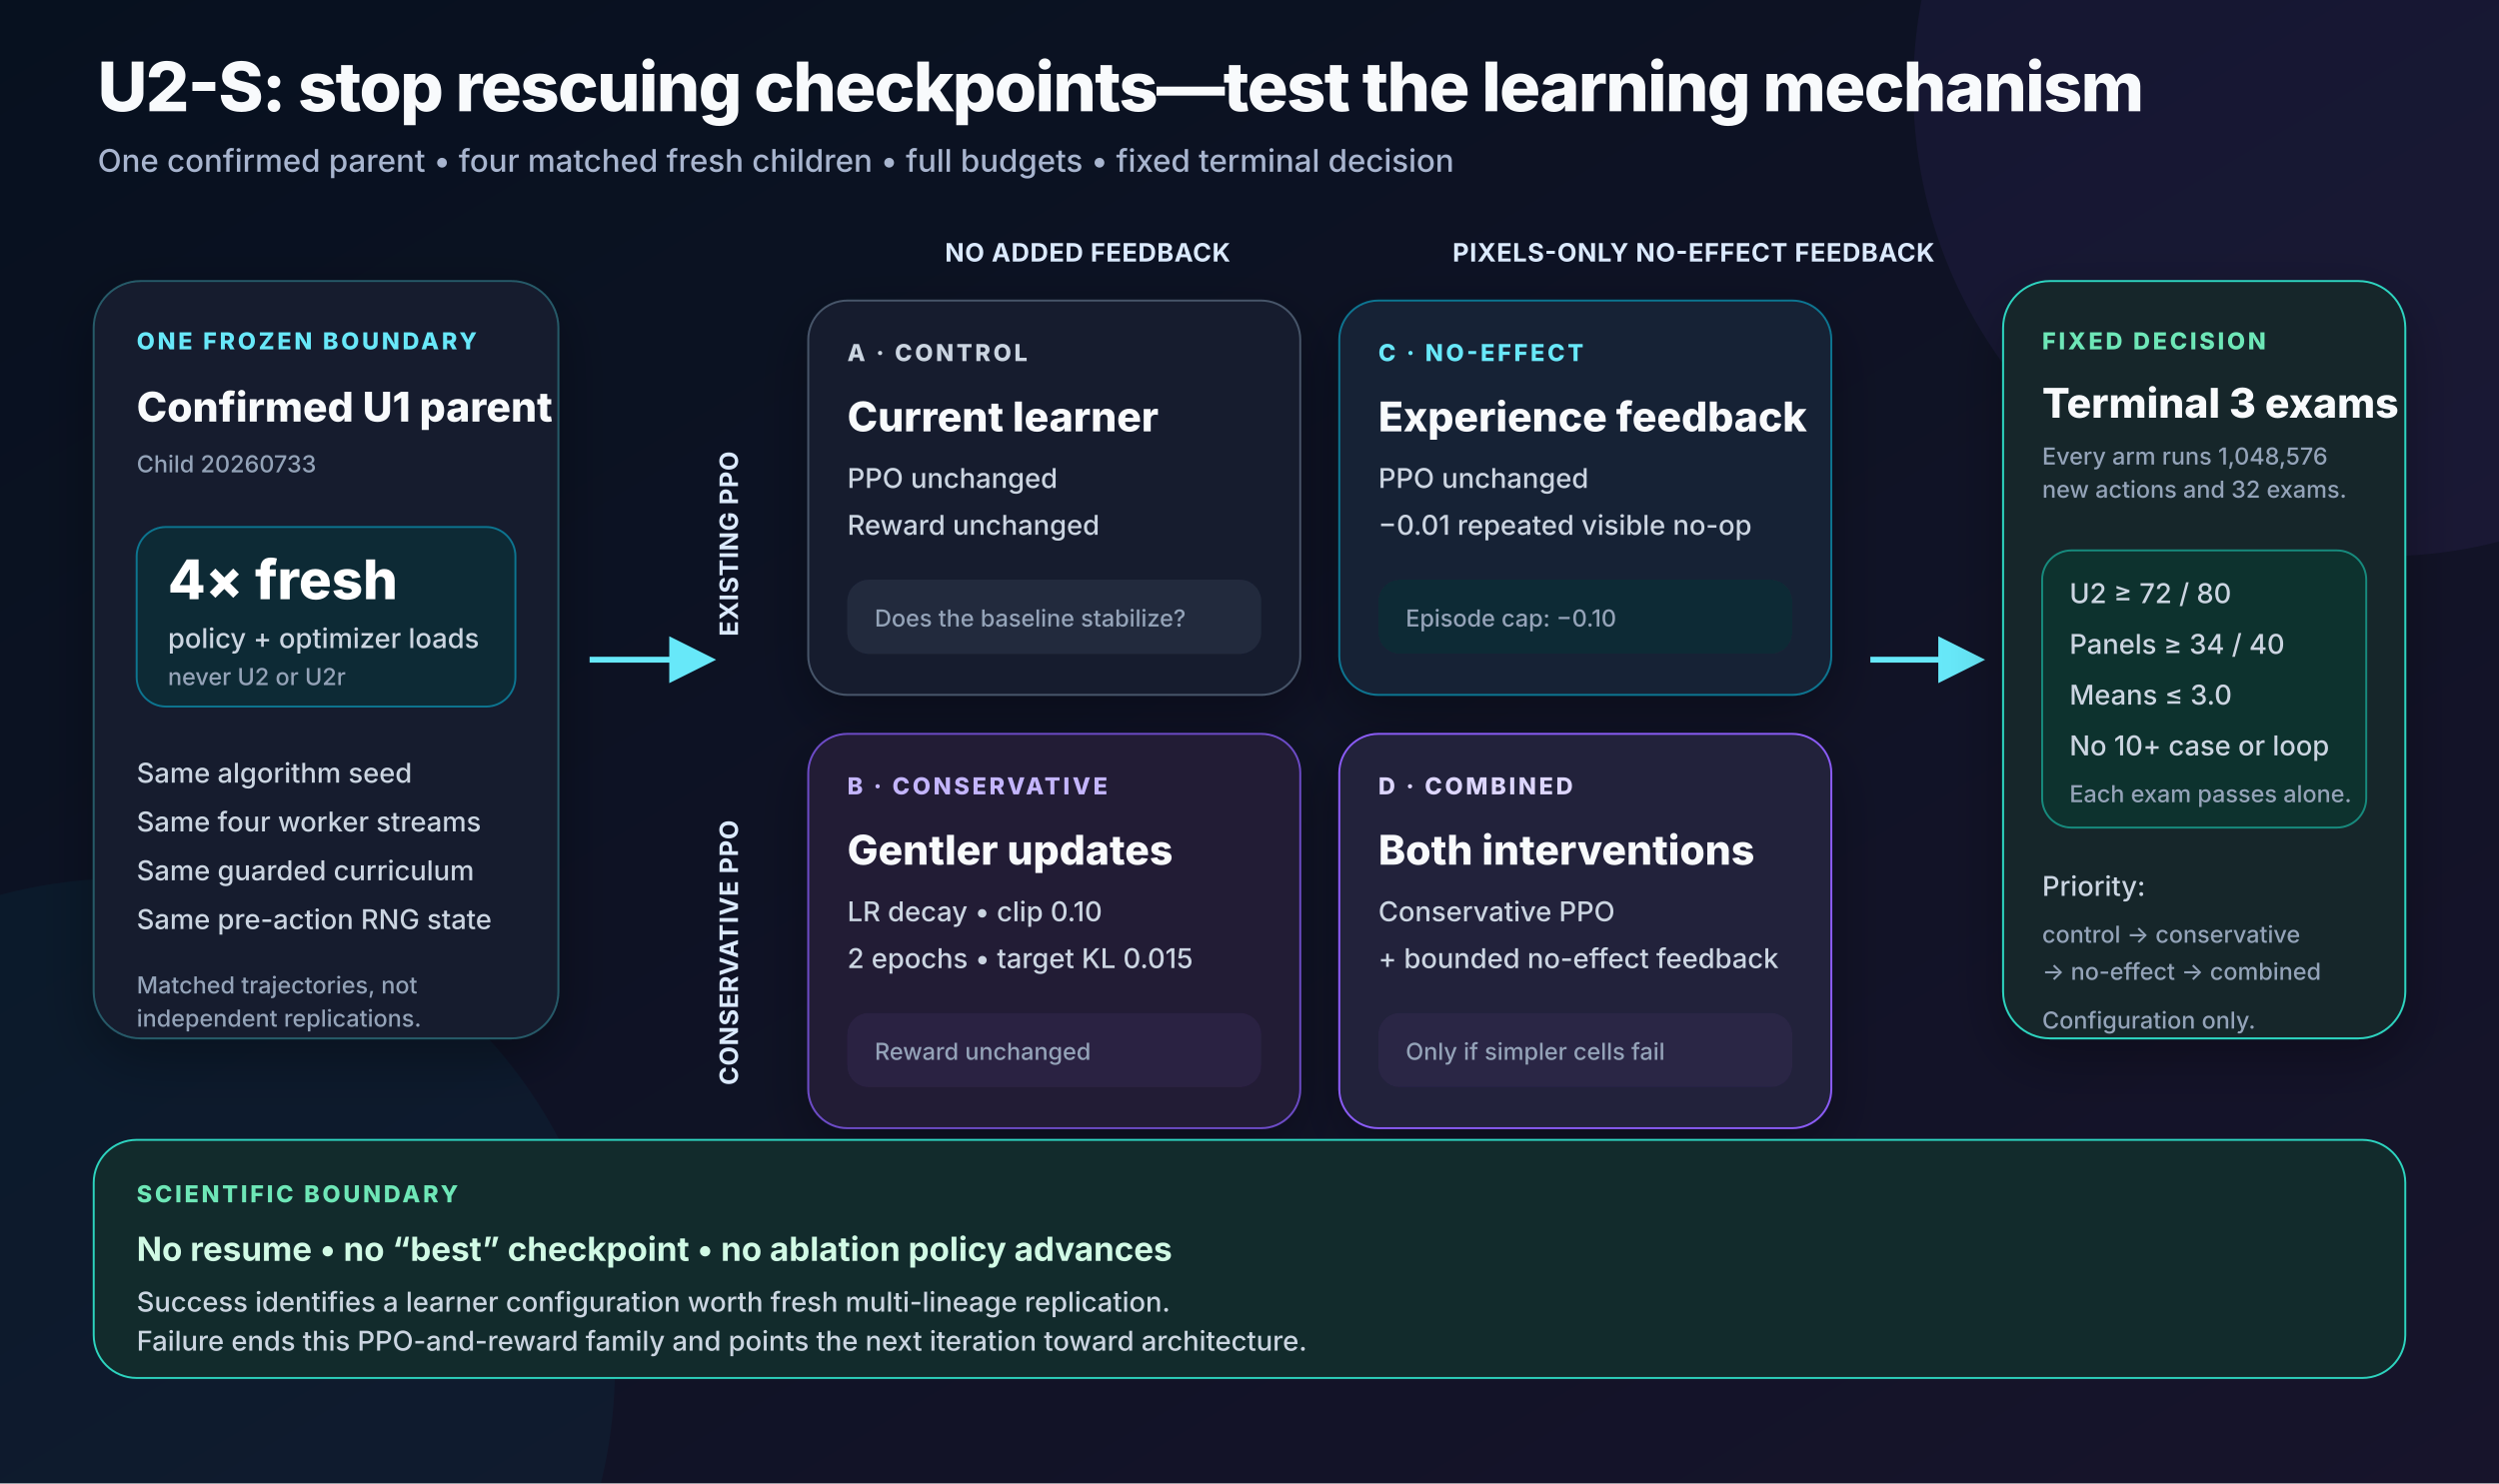
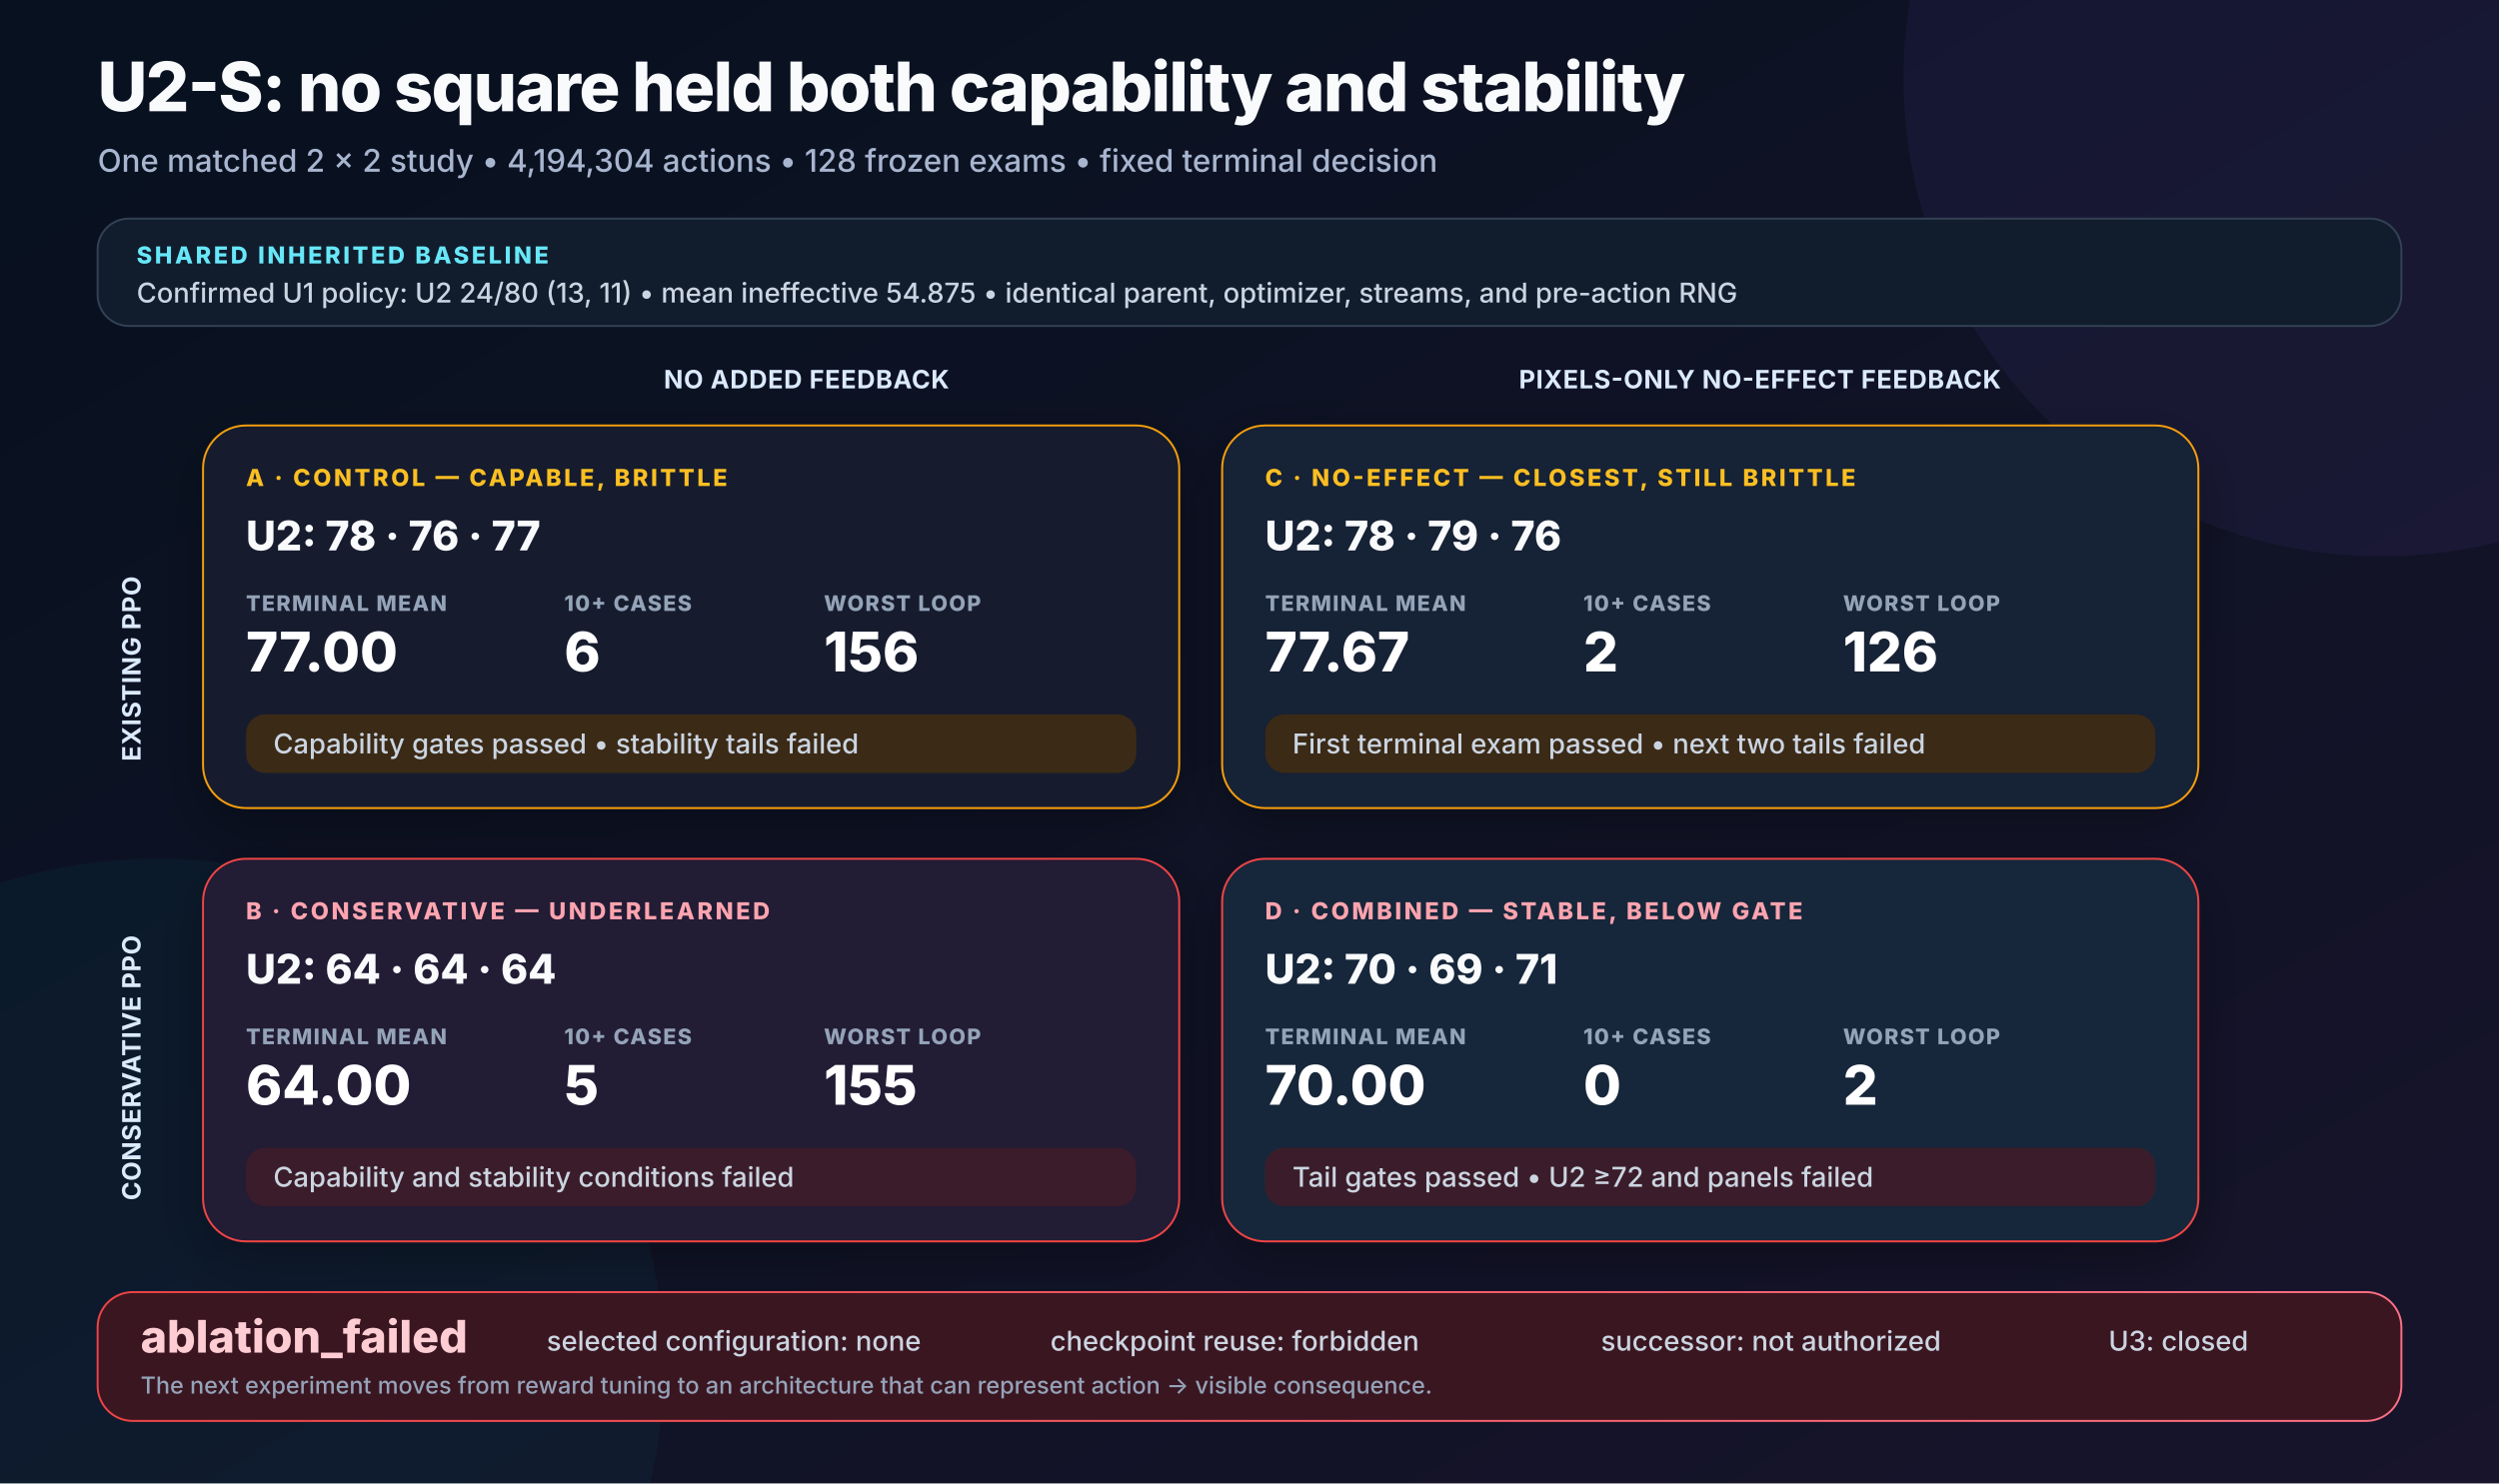
<svg xmlns="http://www.w3.org/2000/svg" width="1280" height="760" viewBox="0 0 1280 760" role="img" aria-labelledby="title desc">
  <defs>
    <linearGradient id="background" x1="0" y1="0" x2="1" y2="1">
      <stop offset="0" stop-color="#07111f" />
      <stop offset="1" stop-color="#17142b" />
    </linearGradient>
-     <linearGradient id="cyan" x1="0" y1="0" x2="1" y2="0">
-       <stop offset="0" stop-color="#06b6d4" />
-       <stop offset="1" stop-color="#67e8f9" />
-     </linearGradient>
-     <linearGradient id="violet" x1="0" y1="0" x2="1" y2="0">
-       <stop offset="0" stop-color="#7c3aed" />
-       <stop offset="1" stop-color="#c4b5fd" />
-     </linearGradient>
-     <linearGradient id="green" x1="0" y1="0" x2="1" y2="0">
-       <stop offset="0" stop-color="#14b8a6" />
-       <stop offset="1" stop-color="#6ee7b7" />
+     <linearGradient id="red" x1="0" y1="0" x2="1" y2="0">
+       <stop offset="0" stop-color="#ef4444" />
+       <stop offset="1" stop-color="#fb7185" />
    </linearGradient>
    <filter id="shadow" x="-20%" y="-20%" width="140%" height="140%">
      <feDropShadow dx="0" dy="10" stdDeviation="14" flood-color="#000" flood-opacity="0.3" />
    </filter>
-     <marker id="arrow" viewBox="0 0 10 10" refX="8" refY="5" markerWidth="8" markerHeight="8" orient="auto">
-       <path d="M0 0 L10 5 L0 10 Z" fill="#67e8f9" />
-     </marker>
    <style>
      .sans { font-family: Inter, ui-sans-serif, -apple-system, BlinkMacSystemFont, "Segoe UI", sans-serif; }
      .title { font-size: 35px; font-weight: 800; letter-spacing: -0.8px; fill: #f8fafc; }
      .sub { font-size: 16px; font-weight: 520; fill: #a8b5cf; }
-       .eyebrow { font-size: 12px; font-weight: 800; letter-spacing: 1.4px; }
+       .eyebrow { font-size: 12px; font-weight: 800; letter-spacing: 1.35px; }
      .head { font-size: 21px; font-weight: 760; fill: #f8fafc; }
      .body { font-size: 14px; font-weight: 540; fill: #cbd5e1; }
      .small { font-size: 12px; font-weight: 540; fill: #94a3b8; }
+       .metric { font-size: 28px; font-weight: 820; fill: #fff; }
+       .metric-label { font-size: 11px; font-weight: 760; fill: #94a3b8; letter-spacing: 0.7px; }
      .axis { font-size: 13px; font-weight: 740; fill: #dbeafe; letter-spacing: 0.3px; }
-       .number { font-size: 28px; font-weight: 820; fill: #fff; }
-       .footer { font-size: 17px; font-weight: 720; fill: #d1fae5; }
+       .verdict { font-size: 23px; font-weight: 820; fill: #fecdd3; }
    </style>
  </defs>
  <rect width="1280" height="760" fill="url(#background)" />
-   <circle cx="65" cy="700" r="250" fill="#06b6d4" opacity="0.05" />
-   <circle cx="1220" cy="45" r="240" fill="#8b5cf6" opacity="0.07" />
+   <circle cx="80" cy="700" r="260" fill="#06b6d4" opacity="0.05" />
+   <circle cx="1220" cy="40" r="245" fill="#8b5cf6" opacity="0.07" />
  <g class="sans">
-     <text class="title" x="50" y="57">U2-S: stop rescuing checkpoints—test the learning mechanism</text>
-     <text class="sub" x="50" y="88">One confirmed parent • four matched fresh children • full budgets • fixed terminal decision</text>
-     <g transform="translate(48 144)" filter="url(#shadow)">
-       <rect width="238" height="388" rx="24" fill="#141b2d" stroke="#285a68" />
-       <text class="eyebrow" x="22" y="35" fill="#67e8f9">ONE FROZEN BOUNDARY</text>
-       <text class="head" x="22" y="72">Confirmed U1 parent</text>
-       <text class="small" x="22" y="98">Child 20260733</text>
-       <rect x="22" y="126" width="194" height="92" rx="15" fill="#102a35" stroke="#0e7490" />
-       <text class="number" x="38" y="163">4× fresh</text>
-       <text class="body" x="38" y="188">policy + optimizer loads</text>
-       <text class="small" x="38" y="207">never U2 or U2r</text>
-       <text class="body" x="22" y="257">Same algorithm seed</text>
-       <text class="body" x="22" y="282">Same four worker streams</text>
-       <text class="body" x="22" y="307">Same guarded curriculum</text>
-       <text class="body" x="22" y="332">Same pre-action RNG state</text>
-       <text class="small" x="22" y="365">Matched trajectories, not</text>
-       <text class="small" x="22" y="382">independent replications.</text>
+     <text class="title" x="50" y="57">U2-S: no square held both capability and stability</text>
+     <text class="sub" x="50" y="88">One matched 2 × 2 study • 4,194,304 actions • 128 frozen exams • fixed terminal decision</text>
+     <g transform="translate(50 112)">
+       <rect width="1180" height="55" rx="16" fill="#111d2d" stroke="#334155" />
+       <text class="eyebrow" x="20" y="23" fill="#67e8f9">SHARED INHERITED BASELINE</text>
+       <text class="body" x="20" y="43">Confirmed U1 policy: U2 24/80 (13, 11) • mean ineffective 54.875 • identical parent, optimizer, streams, and pre-action RNG</text>
    </g>
-     <path d="M302 338 C328 338 337 338 362 338" fill="none" stroke="#67e8f9" stroke-width="3" marker-end="url(#arrow)" />
-     <g transform="translate(376 116)">
-       <text class="axis" x="108" y="18">NO ADDED FEEDBACK</text>
-       <text class="axis" x="368" y="18">PIXELS-ONLY NO-EFFECT FEEDBACK</text>
-       <text class="axis" transform="translate(2 210) rotate(-90)">EXISTING PPO</text>
-       <text class="axis" transform="translate(2 440) rotate(-90)">CONSERVATIVE PPO</text>
-       <g transform="translate(38 38)" filter="url(#shadow)">
-         <rect width="252" height="202" rx="20" fill="#171d2f" stroke="#475569" />
-         <text class="eyebrow" x="20" y="31" fill="#cbd5e1">A · CONTROL</text>
-         <text class="head" x="20" y="67">Current learner</text>
-         <text class="body" x="20" y="96">PPO unchanged</text>
-         <text class="body" x="20" y="120">Reward unchanged</text>
-         <rect x="20" y="143" width="212" height="38" rx="11" fill="#222a3d" />
-         <text class="small" x="34" y="167">Does the baseline stabilize?</text>
-       </g>
-       <g transform="translate(310 38)" filter="url(#shadow)">
-         <rect width="252" height="202" rx="20" fill="#172035" stroke="#0e7490" />
-         <text class="eyebrow" x="20" y="31" fill="#67e8f9">C · NO-EFFECT</text>
-         <text class="head" x="20" y="67">Experience feedback</text>
-         <text class="body" x="20" y="96">PPO unchanged</text>
-         <text class="body" x="20" y="120">−0.01 repeated visible no-op</text>
-         <rect x="20" y="143" width="212" height="38" rx="11" fill="#102a35" />
-         <text class="small" x="34" y="167">Episode cap: −0.10</text>
-       </g>
-       <g transform="translate(38 260)" filter="url(#shadow)">
-         <rect width="252" height="202" rx="20" fill="#211b35" stroke="#6d4cc7" />
-         <text class="eyebrow" x="20" y="31" fill="#c4b5fd">B · CONSERVATIVE</text>
-         <text class="head" x="20" y="67">Gentler updates</text>
-         <text class="body" x="20" y="96">LR decay • clip 0.10</text>
-         <text class="body" x="20" y="120">2 epochs • target KL 0.015</text>
-         <rect x="20" y="143" width="212" height="38" rx="11" fill="#2b2142" />
-         <text class="small" x="34" y="167">Reward unchanged</text>
-       </g>
-       <g transform="translate(310 260)" filter="url(#shadow)">
-         <rect width="252" height="202" rx="20" fill="#20203a" stroke="#8b5cf6" />
-         <text class="eyebrow" x="20" y="31" fill="#ddd6fe">D · COMBINED</text>
-         <text class="head" x="20" y="67">Both interventions</text>
-         <text class="body" x="20" y="96">Conservative PPO</text>
-         <text class="body" x="20" y="120">+ bounded no-effect feedback</text>
-         <rect x="20" y="143" width="212" height="38" rx="11" fill="#2a2545" />
-         <text class="small" x="34" y="167">Only if simpler cells fail</text>
-       </g>
+     <text class="axis" x="340" y="199">NO ADDED FEEDBACK</text>
+     <text class="axis" x="778" y="199">PIXELS-ONLY NO-EFFECT FEEDBACK</text>
+     <text class="axis" transform="translate(72 390) rotate(-90)">EXISTING PPO</text>
+     <text class="axis" transform="translate(72 615) rotate(-90)">CONSERVATIVE PPO</text>
+     <g transform="translate(104 218)" filter="url(#shadow)">
+       <rect width="500" height="196" rx="22" fill="#171d2f" stroke="#f59e0b" />
+       <text class="eyebrow" x="22" y="31" fill="#fbbf24">A · CONTROL — CAPABLE, BRITTLE</text>
+       <text class="head" x="22" y="64">U2: 78 · 76 · 77</text>
+       <text class="metric-label" x="22" y="95">TERMINAL MEAN</text>
+       <text class="metric" x="22" y="126">77.00</text>
+       <text class="metric-label" x="185" y="95">10+ CASES</text>
+       <text class="metric" x="185" y="126">6</text>
+       <text class="metric-label" x="318" y="95">WORST LOOP</text>
+       <text class="metric" x="318" y="126">156</text>
+       <rect x="22" y="148" width="456" height="30" rx="10" fill="#3a2918" />
+       <text class="body" x="36" y="168">Capability gates passed • stability tails failed</text>
    </g>
-     <path d="M958 338 C980 338 990 338 1012 338" fill="none" stroke="#67e8f9" stroke-width="3" marker-end="url(#arrow)" />
-     <g transform="translate(1026 144)" filter="url(#shadow)">
-       <rect width="206" height="388" rx="24" fill="#14252b" stroke="#2dd4bf" />
-       <text class="eyebrow" x="20" y="35" fill="#6ee7b7">FIXED DECISION</text>
-       <text class="head" x="20" y="70">Terminal 3 exams</text>
-       <text class="small" x="20" y="94">Every arm runs 1,048,576</text>
-       <text class="small" x="20" y="111">new actions and 32 exams.</text>
-       <rect x="20" y="138" width="166" height="142" rx="15" fill="#10302e" stroke="#178b7d" />
-       <text class="body" x="34" y="165">U2 ≥ 72 / 80</text>
-       <text class="body" x="34" y="191">Panels ≥ 34 / 40</text>
-       <text class="body" x="34" y="217">Means ≤ 3.0</text>
-       <text class="body" x="34" y="243">No 10+ case or loop</text>
-       <text class="small" x="34" y="267">Each exam passes alone.</text>
-       <text class="body" x="20" y="315">Priority:</text>
-       <text class="small" x="20" y="339">control → conservative</text>
-       <text class="small" x="20" y="358">→ no-effect → combined</text>
-       <text class="small" x="20" y="383">Configuration only.</text>
+     <g transform="translate(626 218)" filter="url(#shadow)">
+       <rect width="500" height="196" rx="22" fill="#172035" stroke="#f59e0b" />
+       <text class="eyebrow" x="22" y="31" fill="#fbbf24">C · NO-EFFECT — CLOSEST, STILL BRITTLE</text>
+       <text class="head" x="22" y="64">U2: 78 · 79 · 76</text>
+       <text class="metric-label" x="22" y="95">TERMINAL MEAN</text>
+       <text class="metric" x="22" y="126">77.67</text>
+       <text class="metric-label" x="185" y="95">10+ CASES</text>
+       <text class="metric" x="185" y="126">2</text>
+       <text class="metric-label" x="318" y="95">WORST LOOP</text>
+       <text class="metric" x="318" y="126">126</text>
+       <rect x="22" y="148" width="456" height="30" rx="10" fill="#3a2918" />
+       <text class="body" x="36" y="168">First terminal exam passed • next two tails failed</text>
    </g>
-     <g transform="translate(48 584)">
-       <rect width="1184" height="122" rx="22" fill="#122b2c" stroke="#2dd4bf" />
-       <text class="eyebrow" x="22" y="32" fill="#6ee7b7">SCIENTIFIC BOUNDARY</text>
-       <text class="footer" x="22" y="62">No resume • no “best” checkpoint • no ablation policy advances</text>
-       <text class="body" x="22" y="88">Success identifies a learner configuration worth fresh multi-lineage replication.</text>
-       <text class="body" x="22" y="108">Failure ends this PPO-and-reward family and points the next iteration toward architecture.</text>
+     <g transform="translate(104 440)" filter="url(#shadow)">
+       <rect width="500" height="196" rx="22" fill="#211b35" stroke="#ef4444" />
+       <text class="eyebrow" x="22" y="31" fill="#fda4af">B · CONSERVATIVE — UNDERLEARNED</text>
+       <text class="head" x="22" y="64">U2: 64 · 64 · 64</text>
+       <text class="metric-label" x="22" y="95">TERMINAL MEAN</text>
+       <text class="metric" x="22" y="126">64.00</text>
+       <text class="metric-label" x="185" y="95">10+ CASES</text>
+       <text class="metric" x="185" y="126">5</text>
+       <text class="metric-label" x="318" y="95">WORST LOOP</text>
+       <text class="metric" x="318" y="126">155</text>
+       <rect x="22" y="148" width="456" height="30" rx="10" fill="#3b1f2a" />
+       <text class="body" x="36" y="168">Capability and stability conditions failed</text>
+     </g>
+     <g transform="translate(626 440)" filter="url(#shadow)">
+       <rect width="500" height="196" rx="22" fill="#19283a" stroke="#ef4444" />
+       <text class="eyebrow" x="22" y="31" fill="#fda4af">D · COMBINED — STABLE, BELOW GATE</text>
+       <text class="head" x="22" y="64">U2: 70 · 69 · 71</text>
+       <text class="metric-label" x="22" y="95">TERMINAL MEAN</text>
+       <text class="metric" x="22" y="126">70.00</text>
+       <text class="metric-label" x="185" y="95">10+ CASES</text>
+       <text class="metric" x="185" y="126">0</text>
+       <text class="metric-label" x="318" y="95">WORST LOOP</text>
+       <text class="metric" x="318" y="126">2</text>
+       <rect x="22" y="148" width="456" height="30" rx="10" fill="#3b1f2a" />
+       <text class="body" x="36" y="168">Tail gates passed • U2 ≥72 and panels failed</text>
+     </g>
+     <g transform="translate(50 662)">
+       <rect width="1180" height="66" rx="18" fill="#3a1621" stroke="url(#red)" />
+       <text class="verdict" x="22" y="31">ablation_failed</text>
+       <text class="body" x="230" y="30">selected configuration: none</text>
+       <text class="body" x="488" y="30">checkpoint reuse: forbidden</text>
+       <text class="body" x="770" y="30">successor: not authorized</text>
+       <text class="body" x="1030" y="30">U3: closed</text>
+       <text class="small" x="22" y="52">The next experiment moves from reward tuning to an architecture that can represent action → visible consequence.</text>
    </g>
  </g>
</svg>
